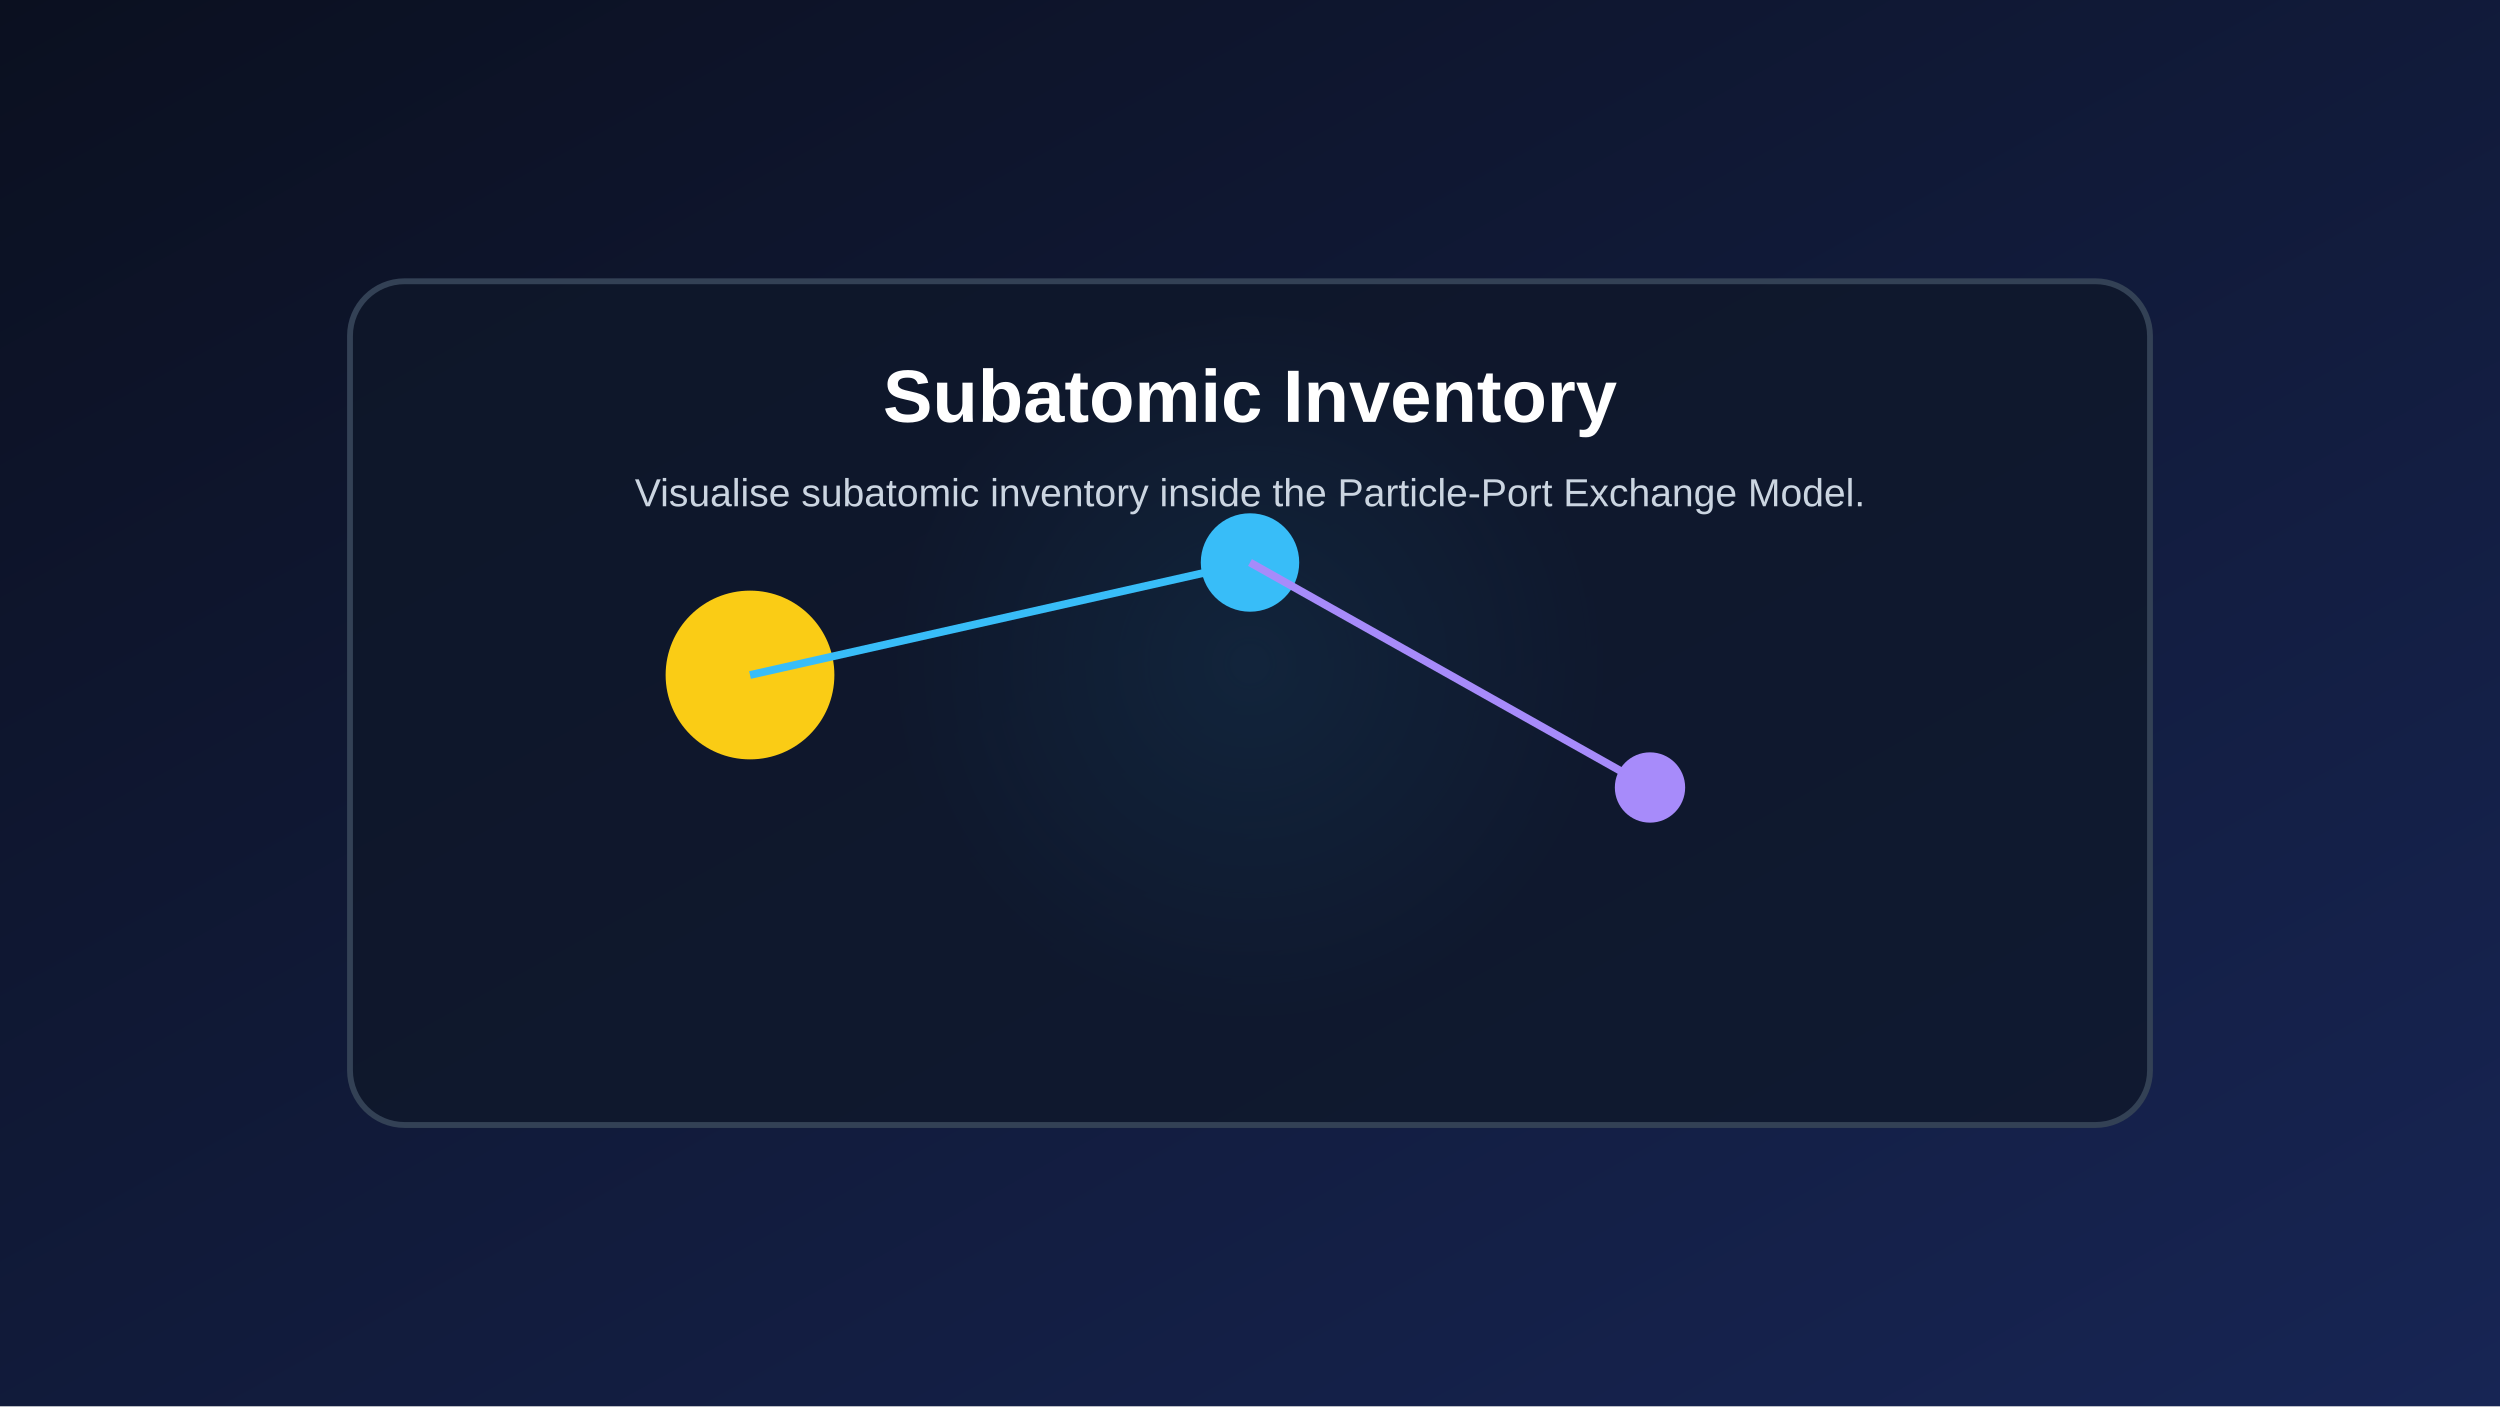
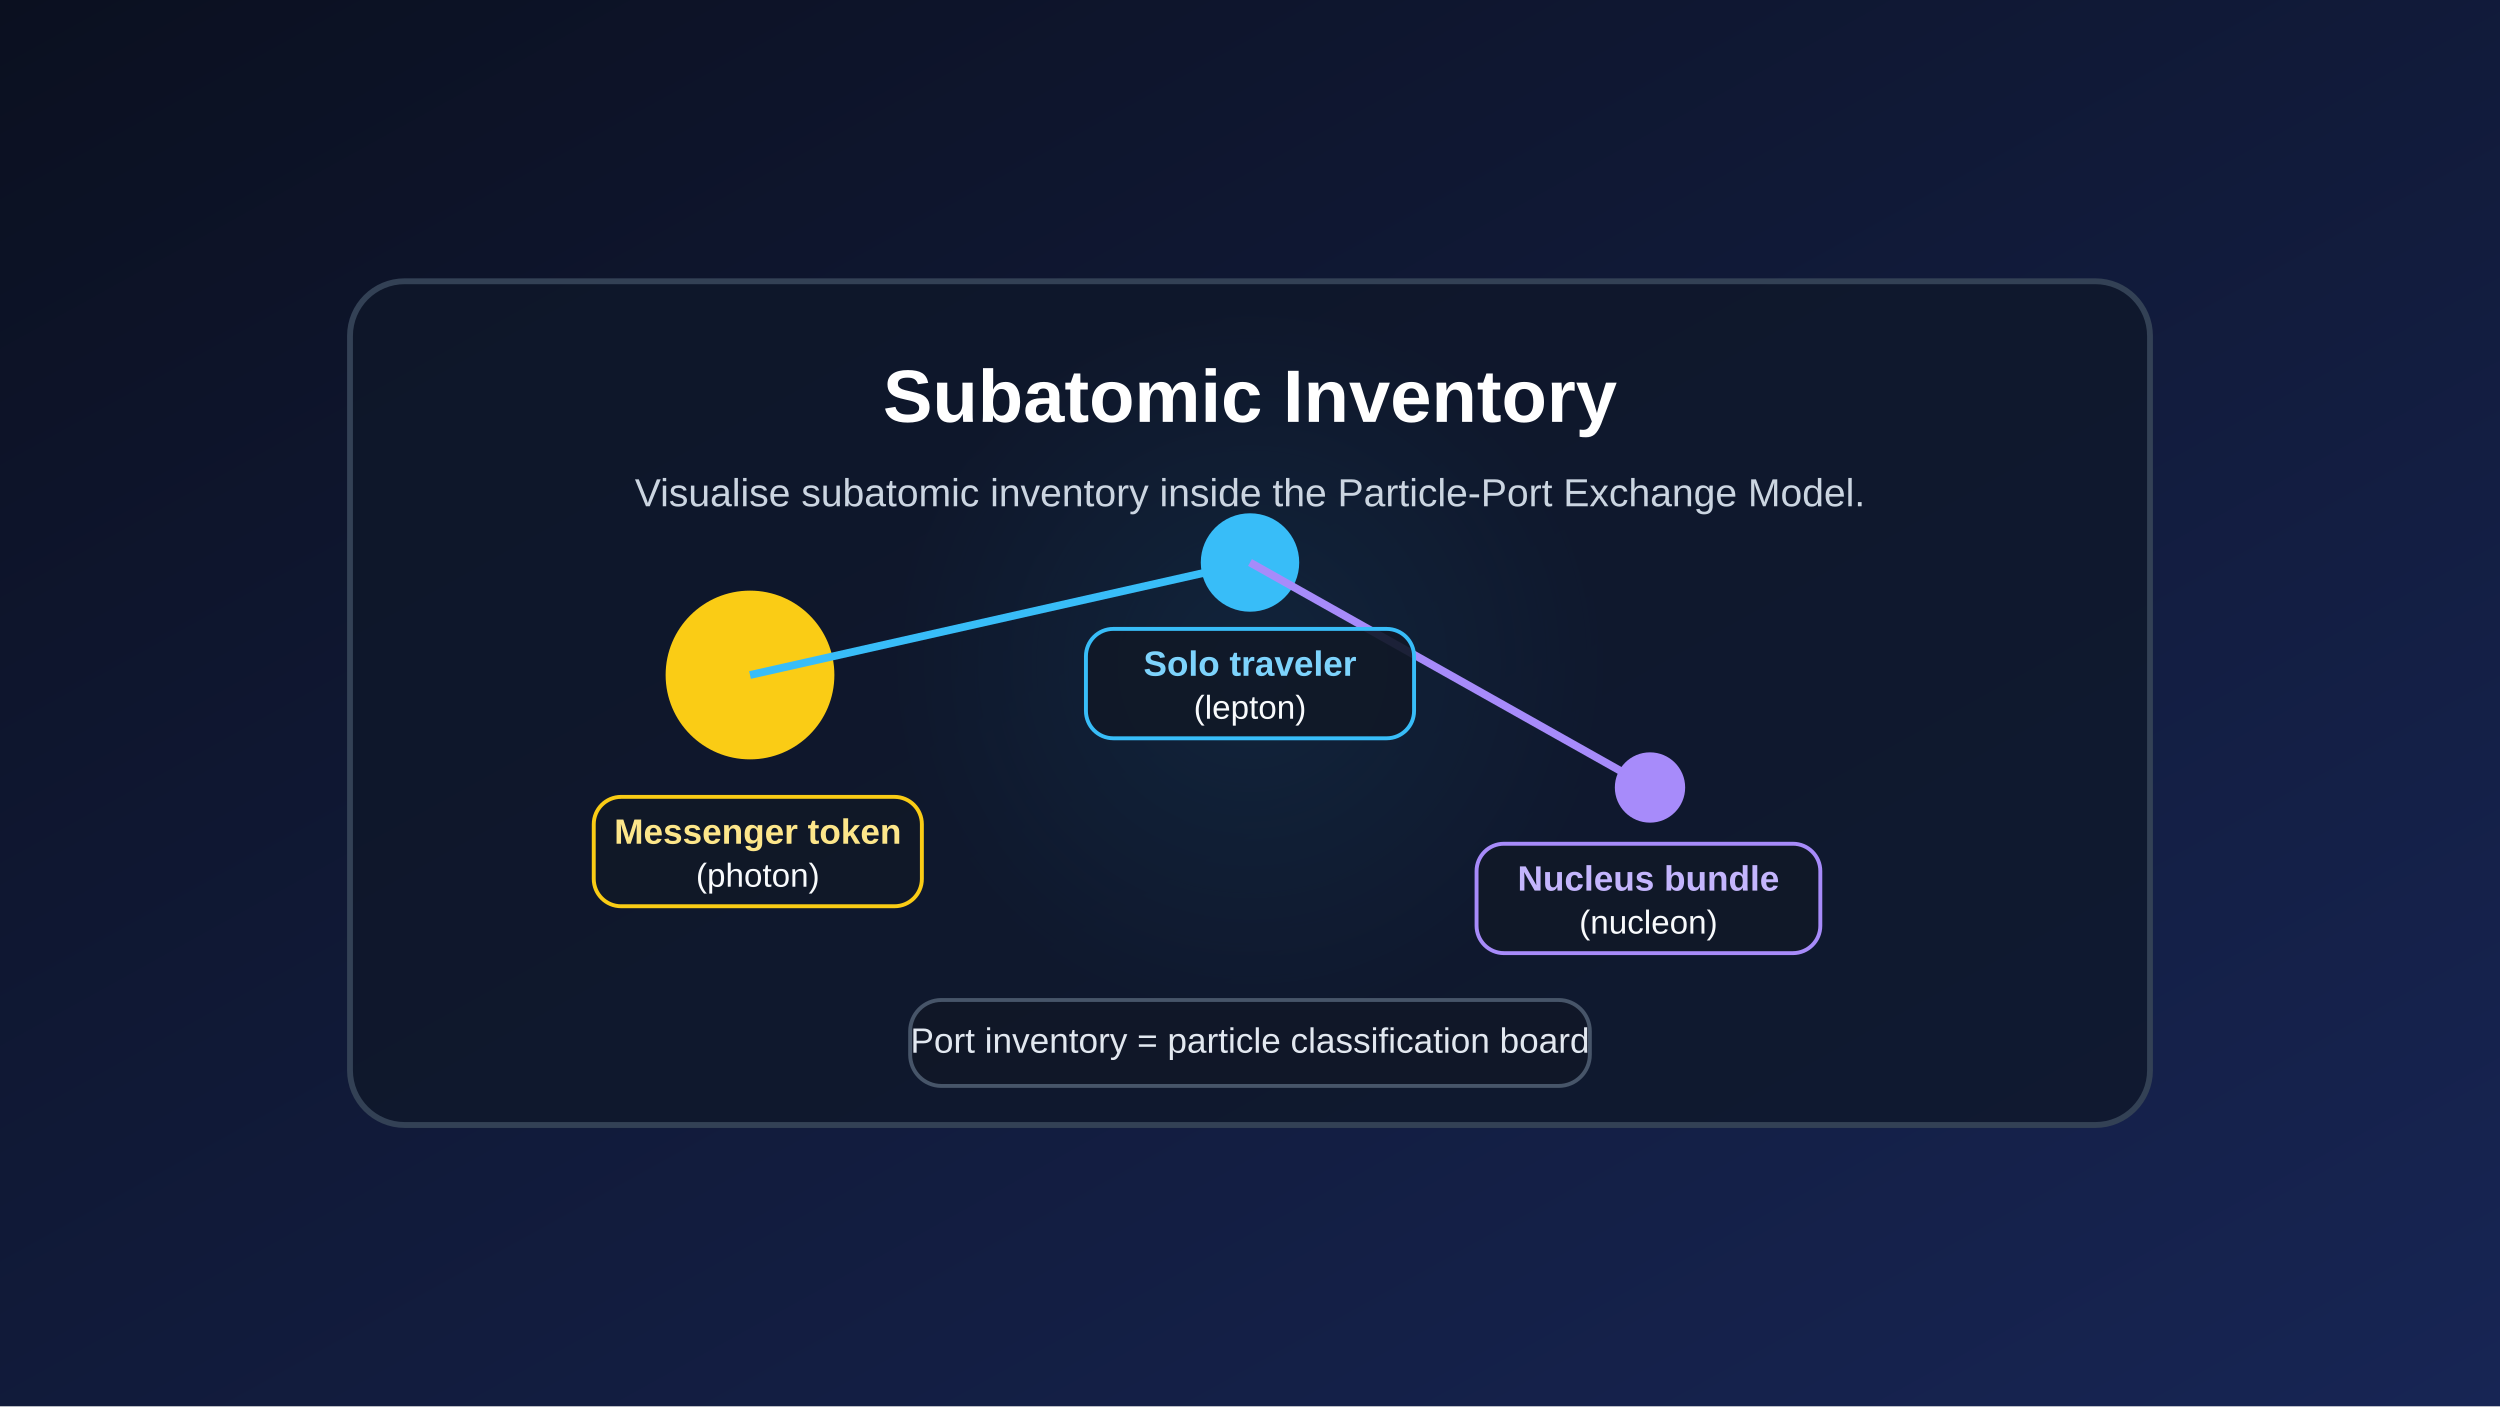
<svg xmlns="http://www.w3.org/2000/svg" width="1280" height="720" viewBox="0 0 1280 720">
  <defs>
    <linearGradient id="bg" x1="0" x2="1" y1="0" y2="1">
      <stop offset="0%" stop-color="#0b1020" />
      <stop offset="100%" stop-color="#172554" />
    </linearGradient>
    <radialGradient id="glow" cx="50%" cy="45%" r="45%">
      <stop offset="0%" stop-color="#38bdf8" stop-opacity="0.35" />
      <stop offset="100%" stop-color="#38bdf8" stop-opacity="0" />
    </radialGradient>
  </defs>
  <rect width="100%" height="100%" fill="url(#bg)" />
  <circle cx="640.0" cy="360.0" r="201.6" fill="url(#glow)" />
  <rect x="179.2" y="144.0" width="921.6" height="432.0" rx="28" fill="#0f172a" fill-opacity="0.78" stroke="#334155" stroke-width="3" />
  <circle cx="384.0" cy="345.6" r="43.2" fill="#facc15" />
  <circle cx="640.0" cy="288.0" r="25.2" fill="#38bdf8" />
  <circle cx="844.8" cy="403.2" r="18.0" fill="#a78bfa" />
  <line x1="384.0" y1="345.6" x2="640.0" y2="288.0" stroke="#38bdf8" stroke-width="4" />
  <line x1="640.0" y1="288.0" x2="844.8" y2="403.2" stroke="#a78bfa" stroke-width="4" />
+   <rect x="304.0" y="408.0" width="168.0" height="56.0" rx="14" fill="#111827" fill-opacity="0.92" stroke="#facc15" stroke-width="2" />
+   <text x="388.0" y="432.0" fill="#fde68a" text-anchor="middle" font-size="18" font-family="Arial" font-weight="bold">Messenger token</text>
+   <text x="388.0" y="454.0" fill="#f8fafc" text-anchor="middle" font-size="17" font-family="Arial">(photon)</text>
+   <rect x="556.0" y="322.0" width="168.0" height="56.0" rx="14" fill="#111827" fill-opacity="0.92" stroke="#38bdf8" stroke-width="2" />
+   <text x="640.0" y="346.0" fill="#7dd3fc" text-anchor="middle" font-size="18" font-family="Arial" font-weight="bold">Solo traveler</text>
+   <text x="640.0" y="368.0" fill="#f8fafc" text-anchor="middle" font-size="17" font-family="Arial">(lepton)</text>
+   <rect x="756.0" y="432.0" width="176.0" height="56.0" rx="14" fill="#111827" fill-opacity="0.92" stroke="#a78bfa" stroke-width="2" />
+   <text x="844.0" y="456.0" fill="#c4b5fd" text-anchor="middle" font-size="18" font-family="Arial" font-weight="bold">Nucleus bundle</text>
+   <text x="844.0" y="478.0" fill="#f8fafc" text-anchor="middle" font-size="17" font-family="Arial">(nucleon)</text>
+   <rect x="466.0" y="512.0" width="348.0" height="44.0" rx="16" fill="#111827" fill-opacity="0.9" stroke="#475569" stroke-width="2" />
+   <text x="640.0" y="539.0" fill="#e2e8f0" text-anchor="middle" font-size="18" font-family="Arial">Port inventory = particle classification board</text>
  <text x="640.0" y="216.0" fill="white" text-anchor="middle" font-size="38" font-family="Arial" font-weight="bold">Subatomic Inventory</text>
  <text x="640.0" y="259.2" fill="#cbd5e1" text-anchor="middle" font-size="20" font-family="Arial">Visualise subatomic inventory inside the Particle-Port Exchange Model.</text>
</svg>
